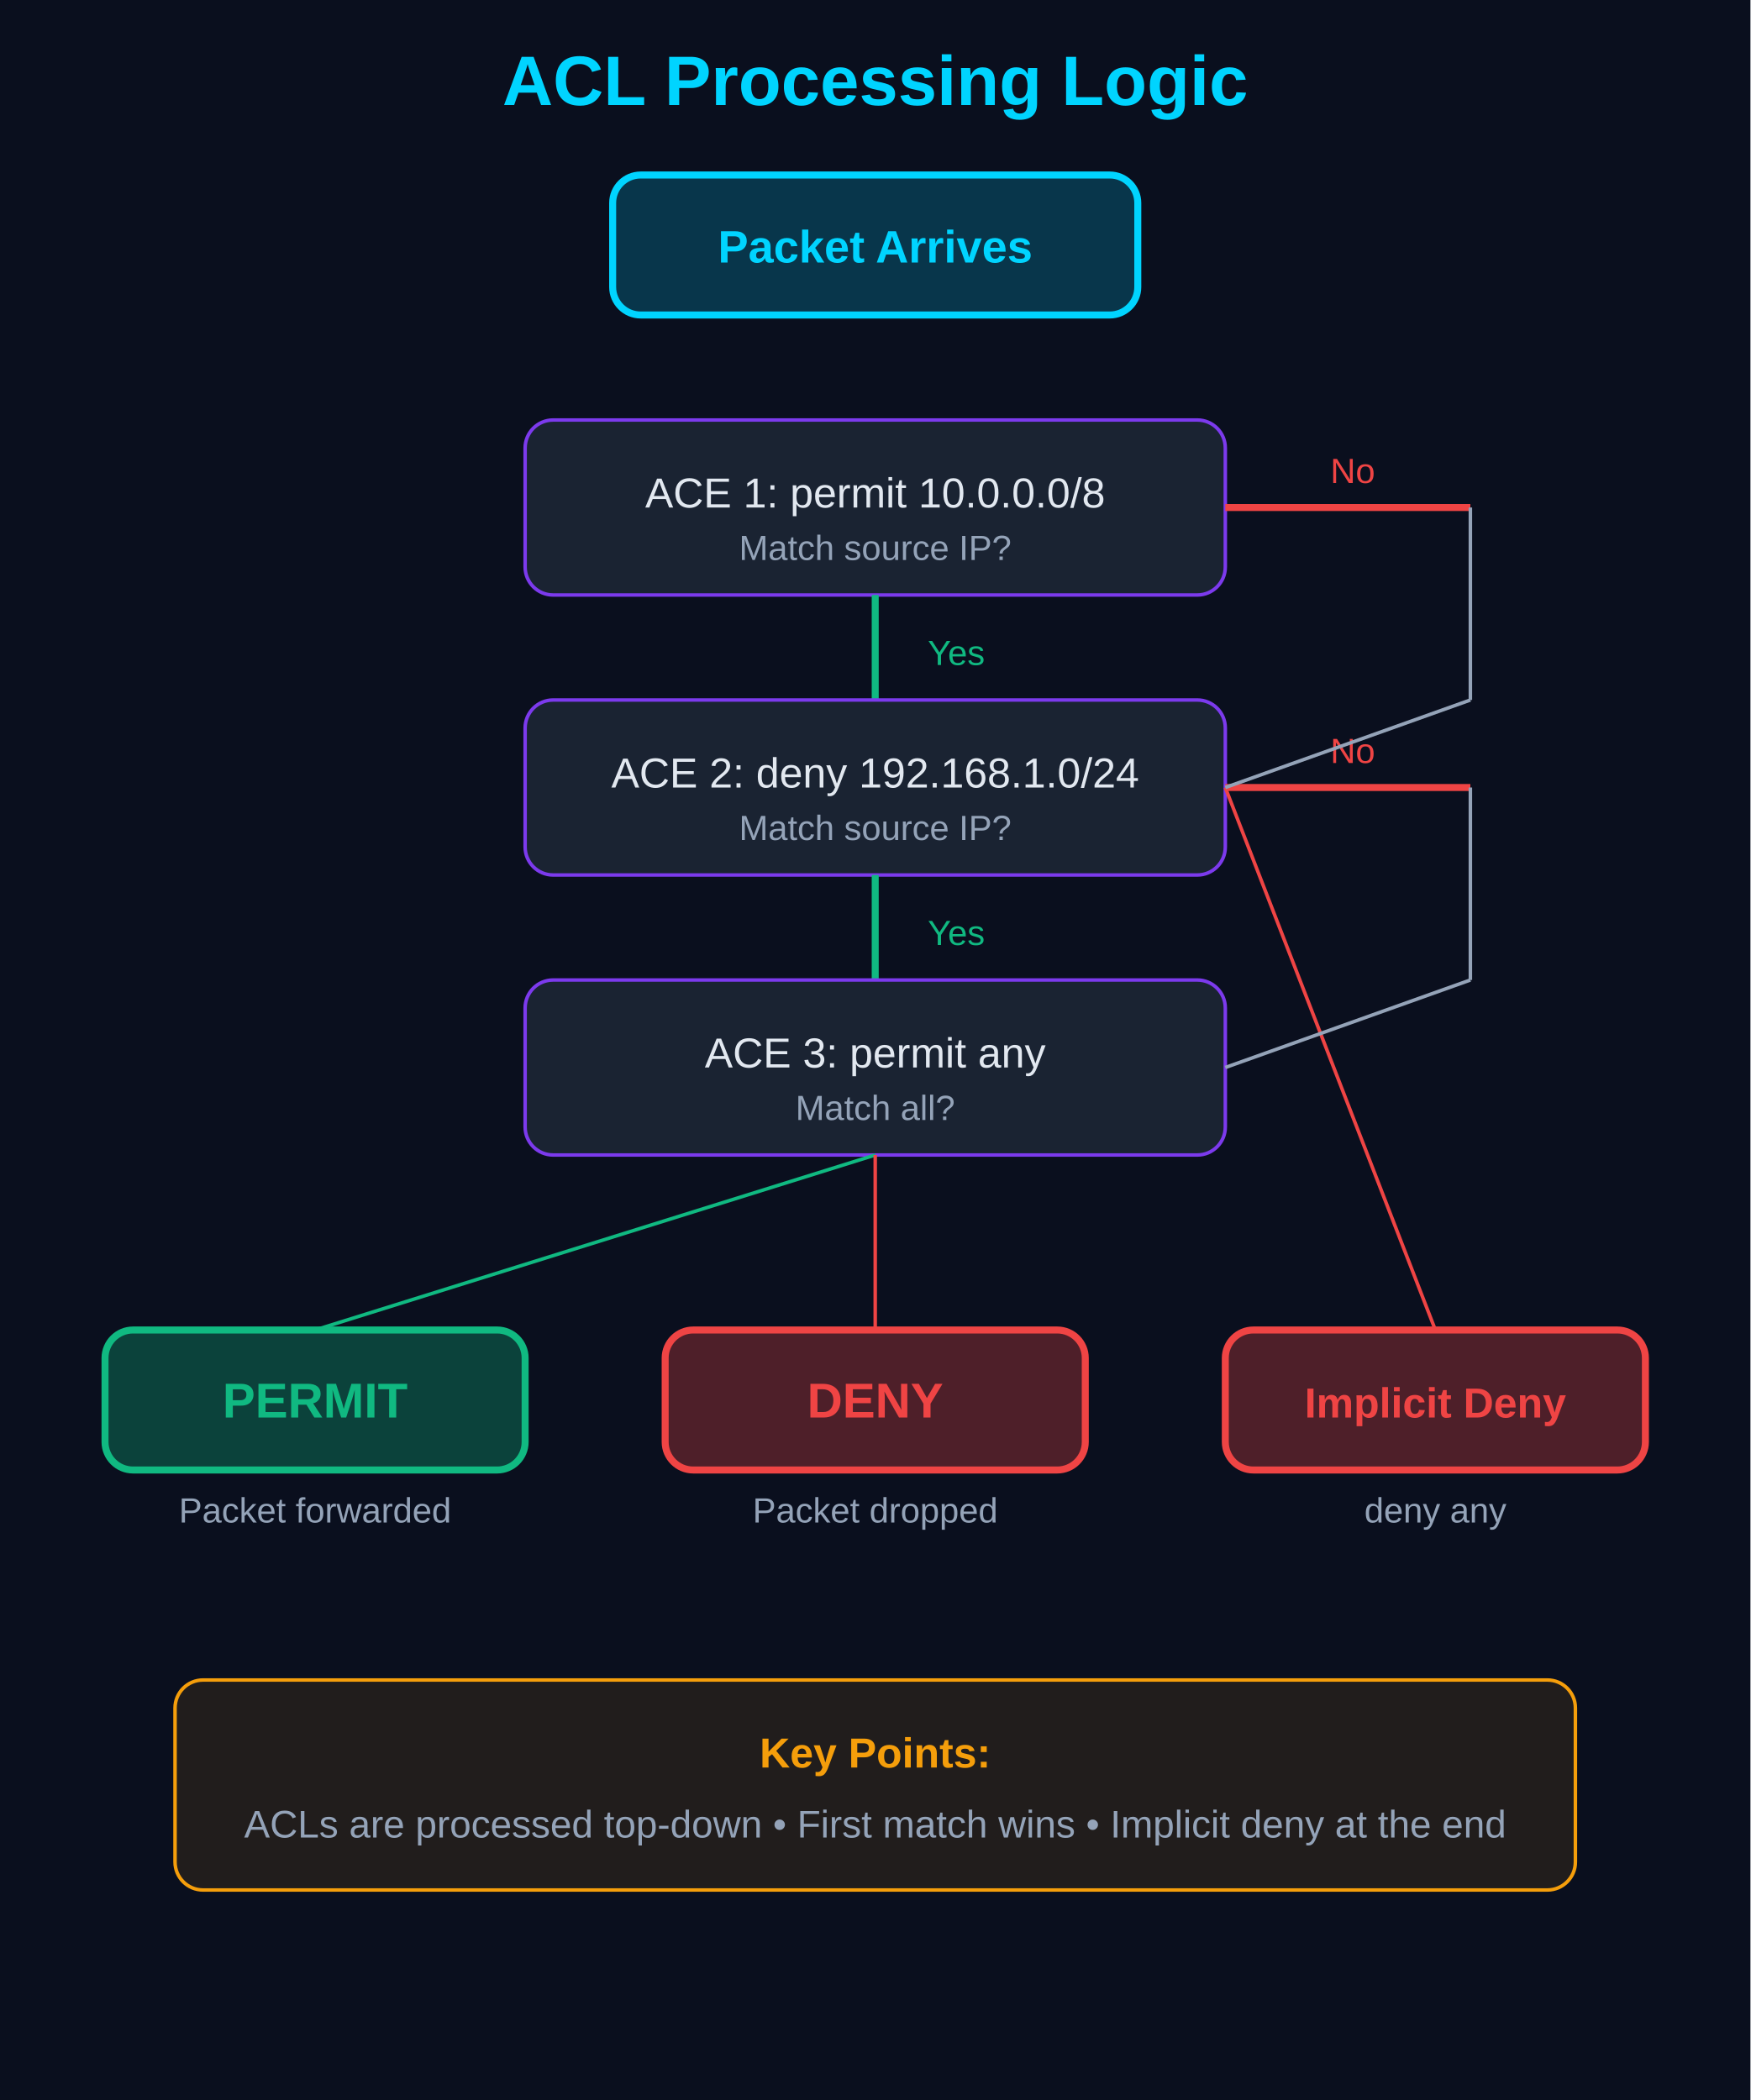
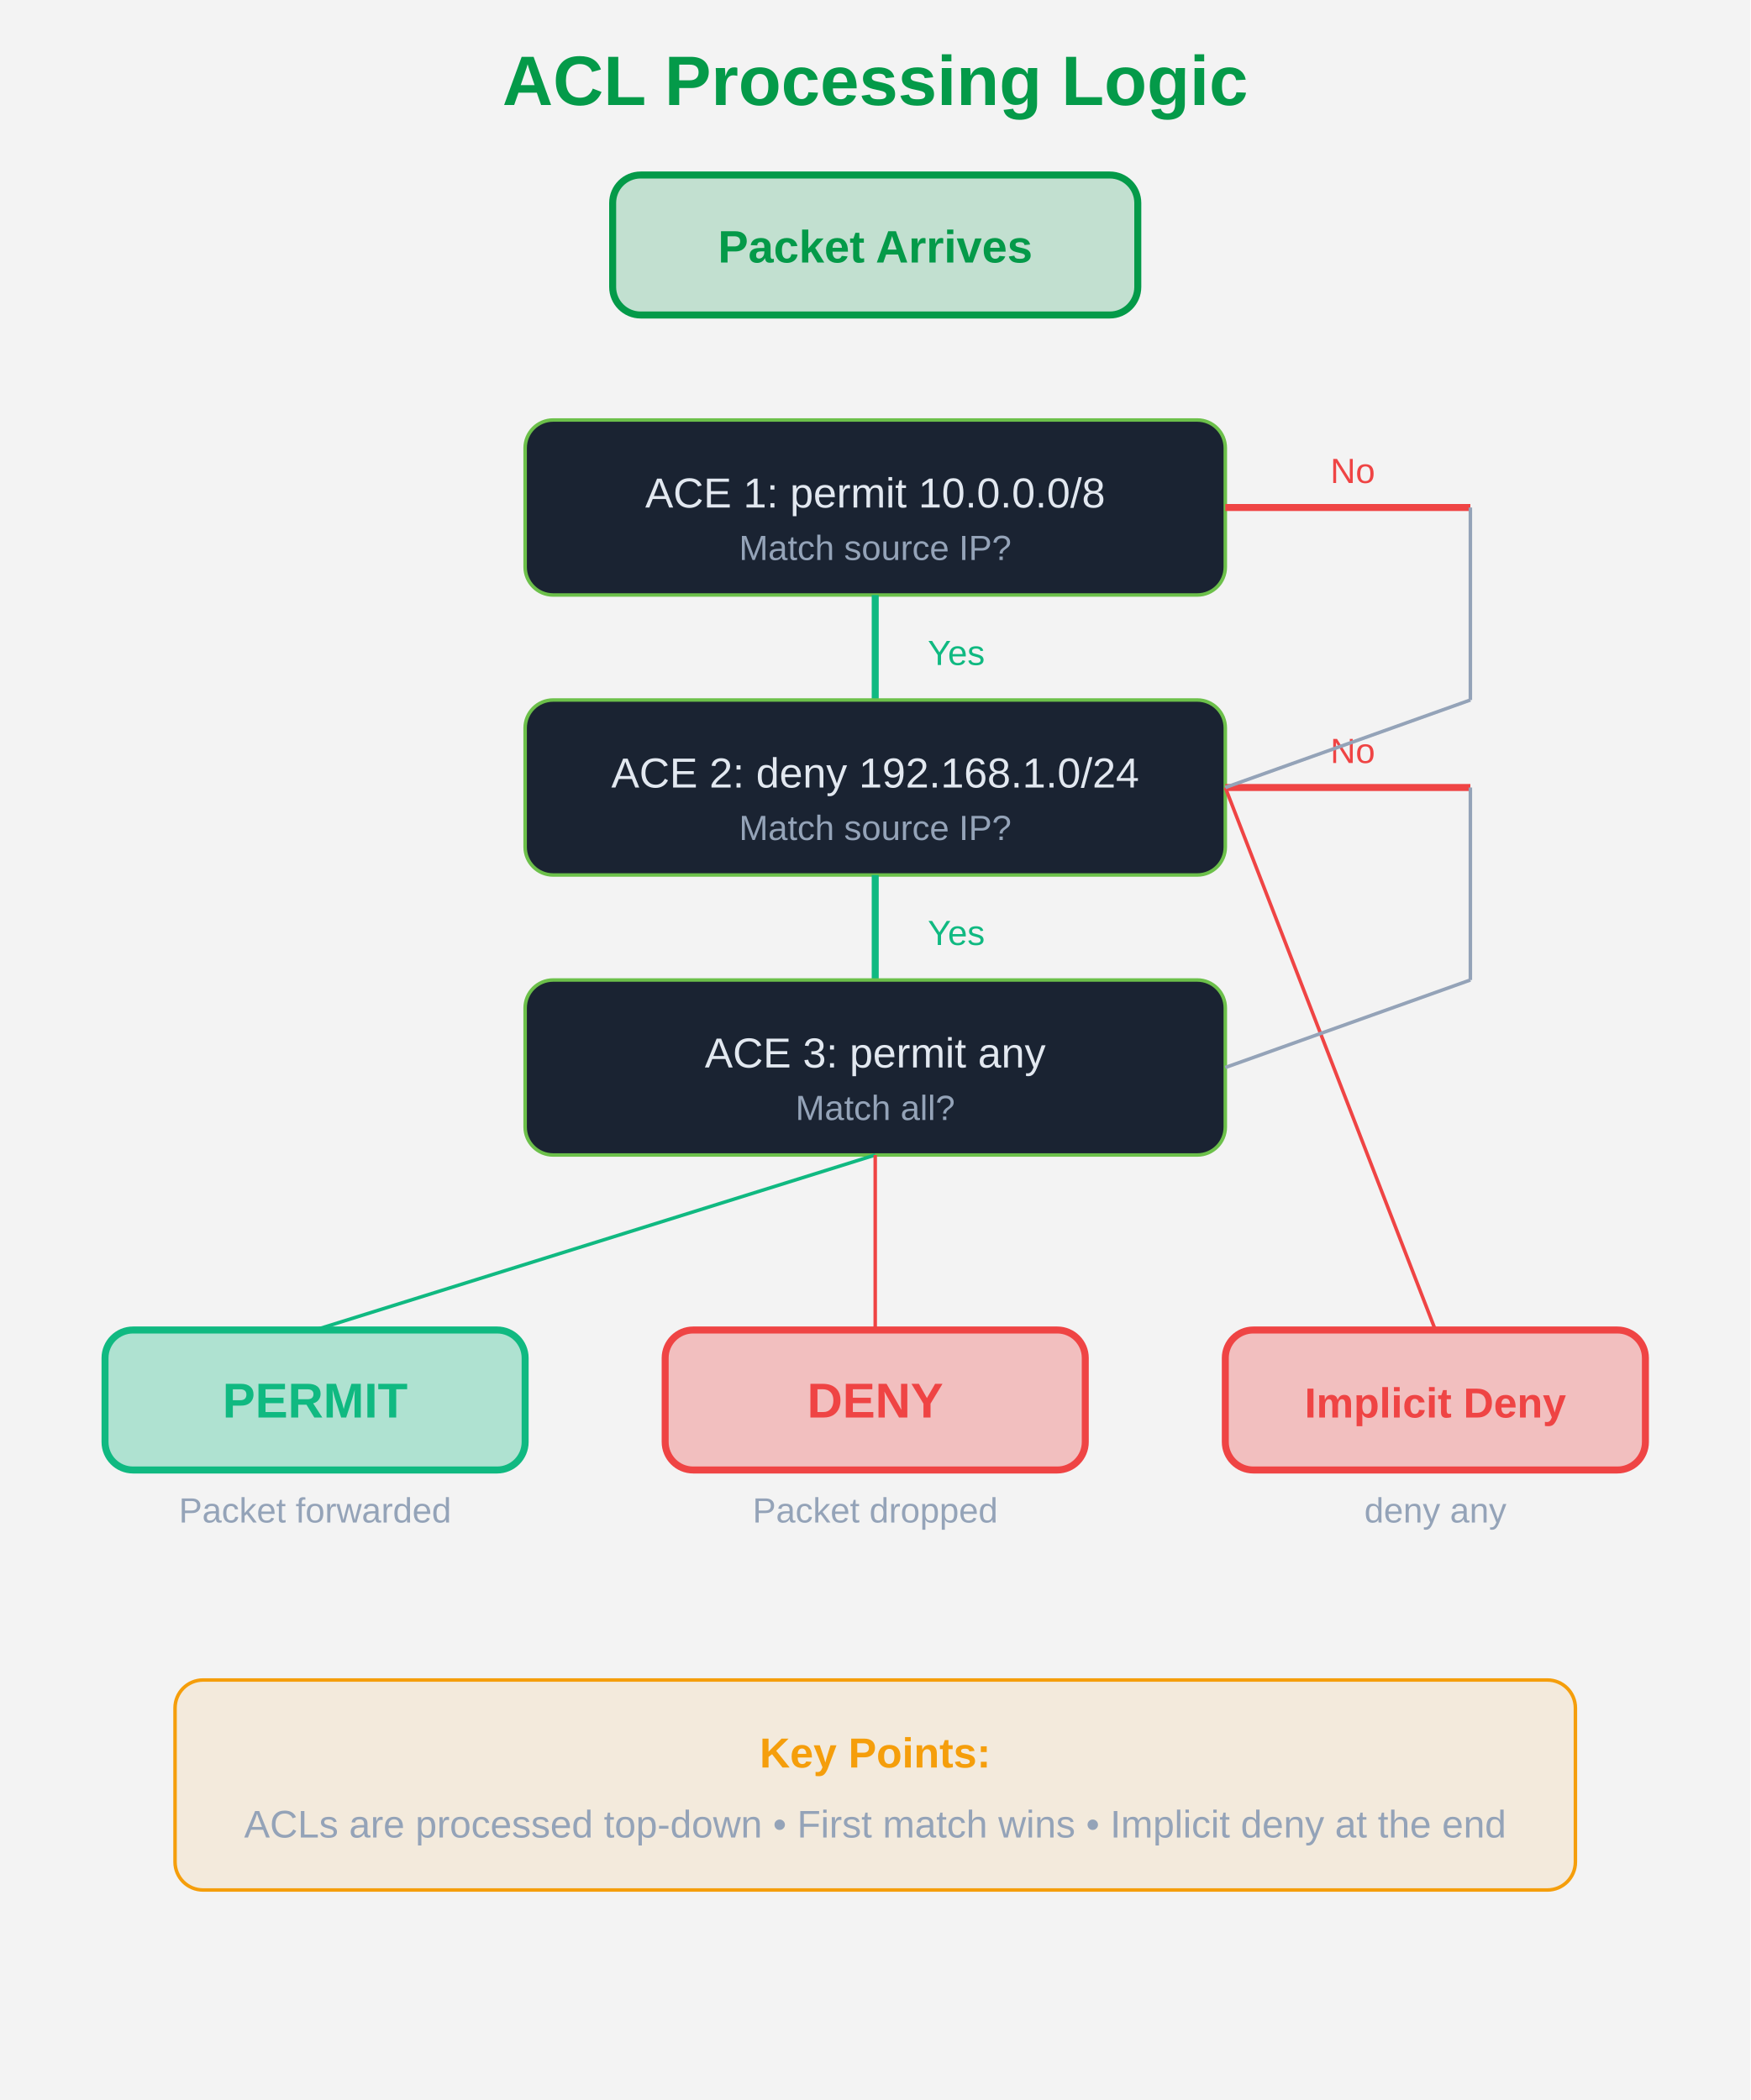
<svg xmlns="http://www.w3.org/2000/svg" viewBox="0 0 500 600">
-   <rect width="500" height="600" fill="#0a0f1e" />
-   <text x="250" y="30" font-family="Arial" font-size="20" fill="#00d4ff" text-anchor="middle" font-weight="bold">ACL Processing Logic</text>
-   <rect x="175" y="50" width="150" height="40" rx="8" fill="#00d4ff" fill-opacity="0.2" stroke="#00d4ff" stroke-width="2" />
-   <text x="250" y="75" font-family="Arial" font-size="13" fill="#00d4ff" text-anchor="middle" font-weight="bold">Packet Arrives</text>
-   <rect x="150" y="120" width="200" height="50" rx="8" fill="#1a2332" stroke="#7c3aed" stroke-width="1" />
+   <rect width="500" height="600" fill="currentColor" opacity="0.05" />
+   <text x="250" y="30" font-family="Arial" font-size="20" fill="#049a49" text-anchor="middle" font-weight="bold">ACL Processing Logic</text>
+   <rect x="175" y="50" width="150" height="40" rx="8" fill="#049a49" fill-opacity="0.2" stroke="#049a49" stroke-width="2" />
+   <text x="250" y="75" font-family="Arial" font-size="13" fill="#049a49" text-anchor="middle" font-weight="bold">Packet Arrives</text>
+   <rect x="150" y="120" width="200" height="50" rx="8" fill="#1a2332" stroke="#6cc04a" stroke-width="1" />
  <text x="250" y="145" font-family="Arial" font-size="12" fill="#e2e8f0" text-anchor="middle">ACE 1: permit 10.0.0.0/8</text>
  <text x="250" y="160" font-family="Arial" font-size="10" fill="#94a3b8" text-anchor="middle">Match source IP?</text>
  <line x1="250" y1="170" x2="250" y2="200" stroke="#10b981" stroke-width="2" />
  <text x="265" y="190" font-family="Arial" font-size="10" fill="#10b981">Yes</text>
  <line x1="350" y1="145" x2="420" y2="145" stroke="#ef4444" stroke-width="2" />
  <text x="380" y="138" font-family="Arial" font-size="10" fill="#ef4444">No</text>
-   <rect x="150" y="200" width="200" height="50" rx="8" fill="#1a2332" stroke="#7c3aed" stroke-width="1" />
+   <rect x="150" y="200" width="200" height="50" rx="8" fill="#1a2332" stroke="#6cc04a" stroke-width="1" />
  <text x="250" y="225" font-family="Arial" font-size="12" fill="#e2e8f0" text-anchor="middle">ACE 2: deny 192.168.1.0/24</text>
  <text x="250" y="240" font-family="Arial" font-size="10" fill="#94a3b8" text-anchor="middle">Match source IP?</text>
  <line x1="250" y1="250" x2="250" y2="280" stroke="#10b981" stroke-width="2" />
  <text x="265" y="270" font-family="Arial" font-size="10" fill="#10b981">Yes</text>
  <line x1="350" y1="225" x2="420" y2="225" stroke="#ef4444" stroke-width="2" />
  <text x="380" y="218" font-family="Arial" font-size="10" fill="#ef4444">No</text>
-   <rect x="150" y="280" width="200" height="50" rx="8" fill="#1a2332" stroke="#7c3aed" stroke-width="1" />
+   <rect x="150" y="280" width="200" height="50" rx="8" fill="#1a2332" stroke="#6cc04a" stroke-width="1" />
  <text x="250" y="305" font-family="Arial" font-size="12" fill="#e2e8f0" text-anchor="middle">ACE 3: permit any</text>
  <text x="250" y="320" font-family="Arial" font-size="10" fill="#94a3b8" text-anchor="middle">Match all?</text>
  <rect x="30" y="380" width="120" height="40" rx="8" fill="#10b981" fill-opacity="0.3" stroke="#10b981" stroke-width="2" />
  <text x="90" y="405" font-family="Arial" font-size="14" fill="#10b981" text-anchor="middle" font-weight="bold">PERMIT</text>
  <text x="90" y="435" font-family="Arial" font-size="10" fill="#94a3b8" text-anchor="middle">Packet forwarded</text>
  <rect x="190" y="380" width="120" height="40" rx="8" fill="#ef4444" fill-opacity="0.3" stroke="#ef4444" stroke-width="2" />
  <text x="250" y="405" font-family="Arial" font-size="14" fill="#ef4444" text-anchor="middle" font-weight="bold">DENY</text>
  <text x="250" y="435" font-family="Arial" font-size="10" fill="#94a3b8" text-anchor="middle">Packet dropped</text>
  <rect x="350" y="380" width="120" height="40" rx="8" fill="#ef4444" fill-opacity="0.3" stroke="#ef4444" stroke-width="2" />
  <text x="410" y="405" font-family="Arial" font-size="12" fill="#ef4444" text-anchor="middle" font-weight="bold">Implicit Deny</text>
  <text x="410" y="435" font-family="Arial" font-size="10" fill="#94a3b8" text-anchor="middle">deny any</text>
  <line x1="90" y1="380" x2="250" y2="330" stroke="#10b981" stroke-width="1" />
  <line x1="250" y1="380" x2="250" y2="330" stroke="#ef4444" stroke-width="1" />
  <line x1="410" y1="380" x2="350" y2="225" stroke="#ef4444" stroke-width="1" />
  <line x1="420" y1="145" x2="420" y2="200" stroke="#94a3b8" stroke-width="1" />
  <line x1="420" y1="200" x2="350" y2="225" stroke="#94a3b8" stroke-width="1" />
  <line x1="420" y1="225" x2="420" y2="280" stroke="#94a3b8" stroke-width="1" />
  <line x1="420" y1="280" x2="350" y2="305" stroke="#94a3b8" stroke-width="1" />
  <rect x="50" y="480" width="400" height="60" rx="8" fill="#f59e0b" fill-opacity="0.1" stroke="#f59e0b" stroke-width="1" />
  <text x="250" y="505" font-family="Arial" font-size="12" fill="#f59e0b" text-anchor="middle" font-weight="bold">Key Points:</text>
  <text x="250" y="525" font-family="Arial" font-size="11" fill="#94a3b8" text-anchor="middle">ACLs are processed top-down • First match wins • Implicit deny at the end</text>
</svg>
